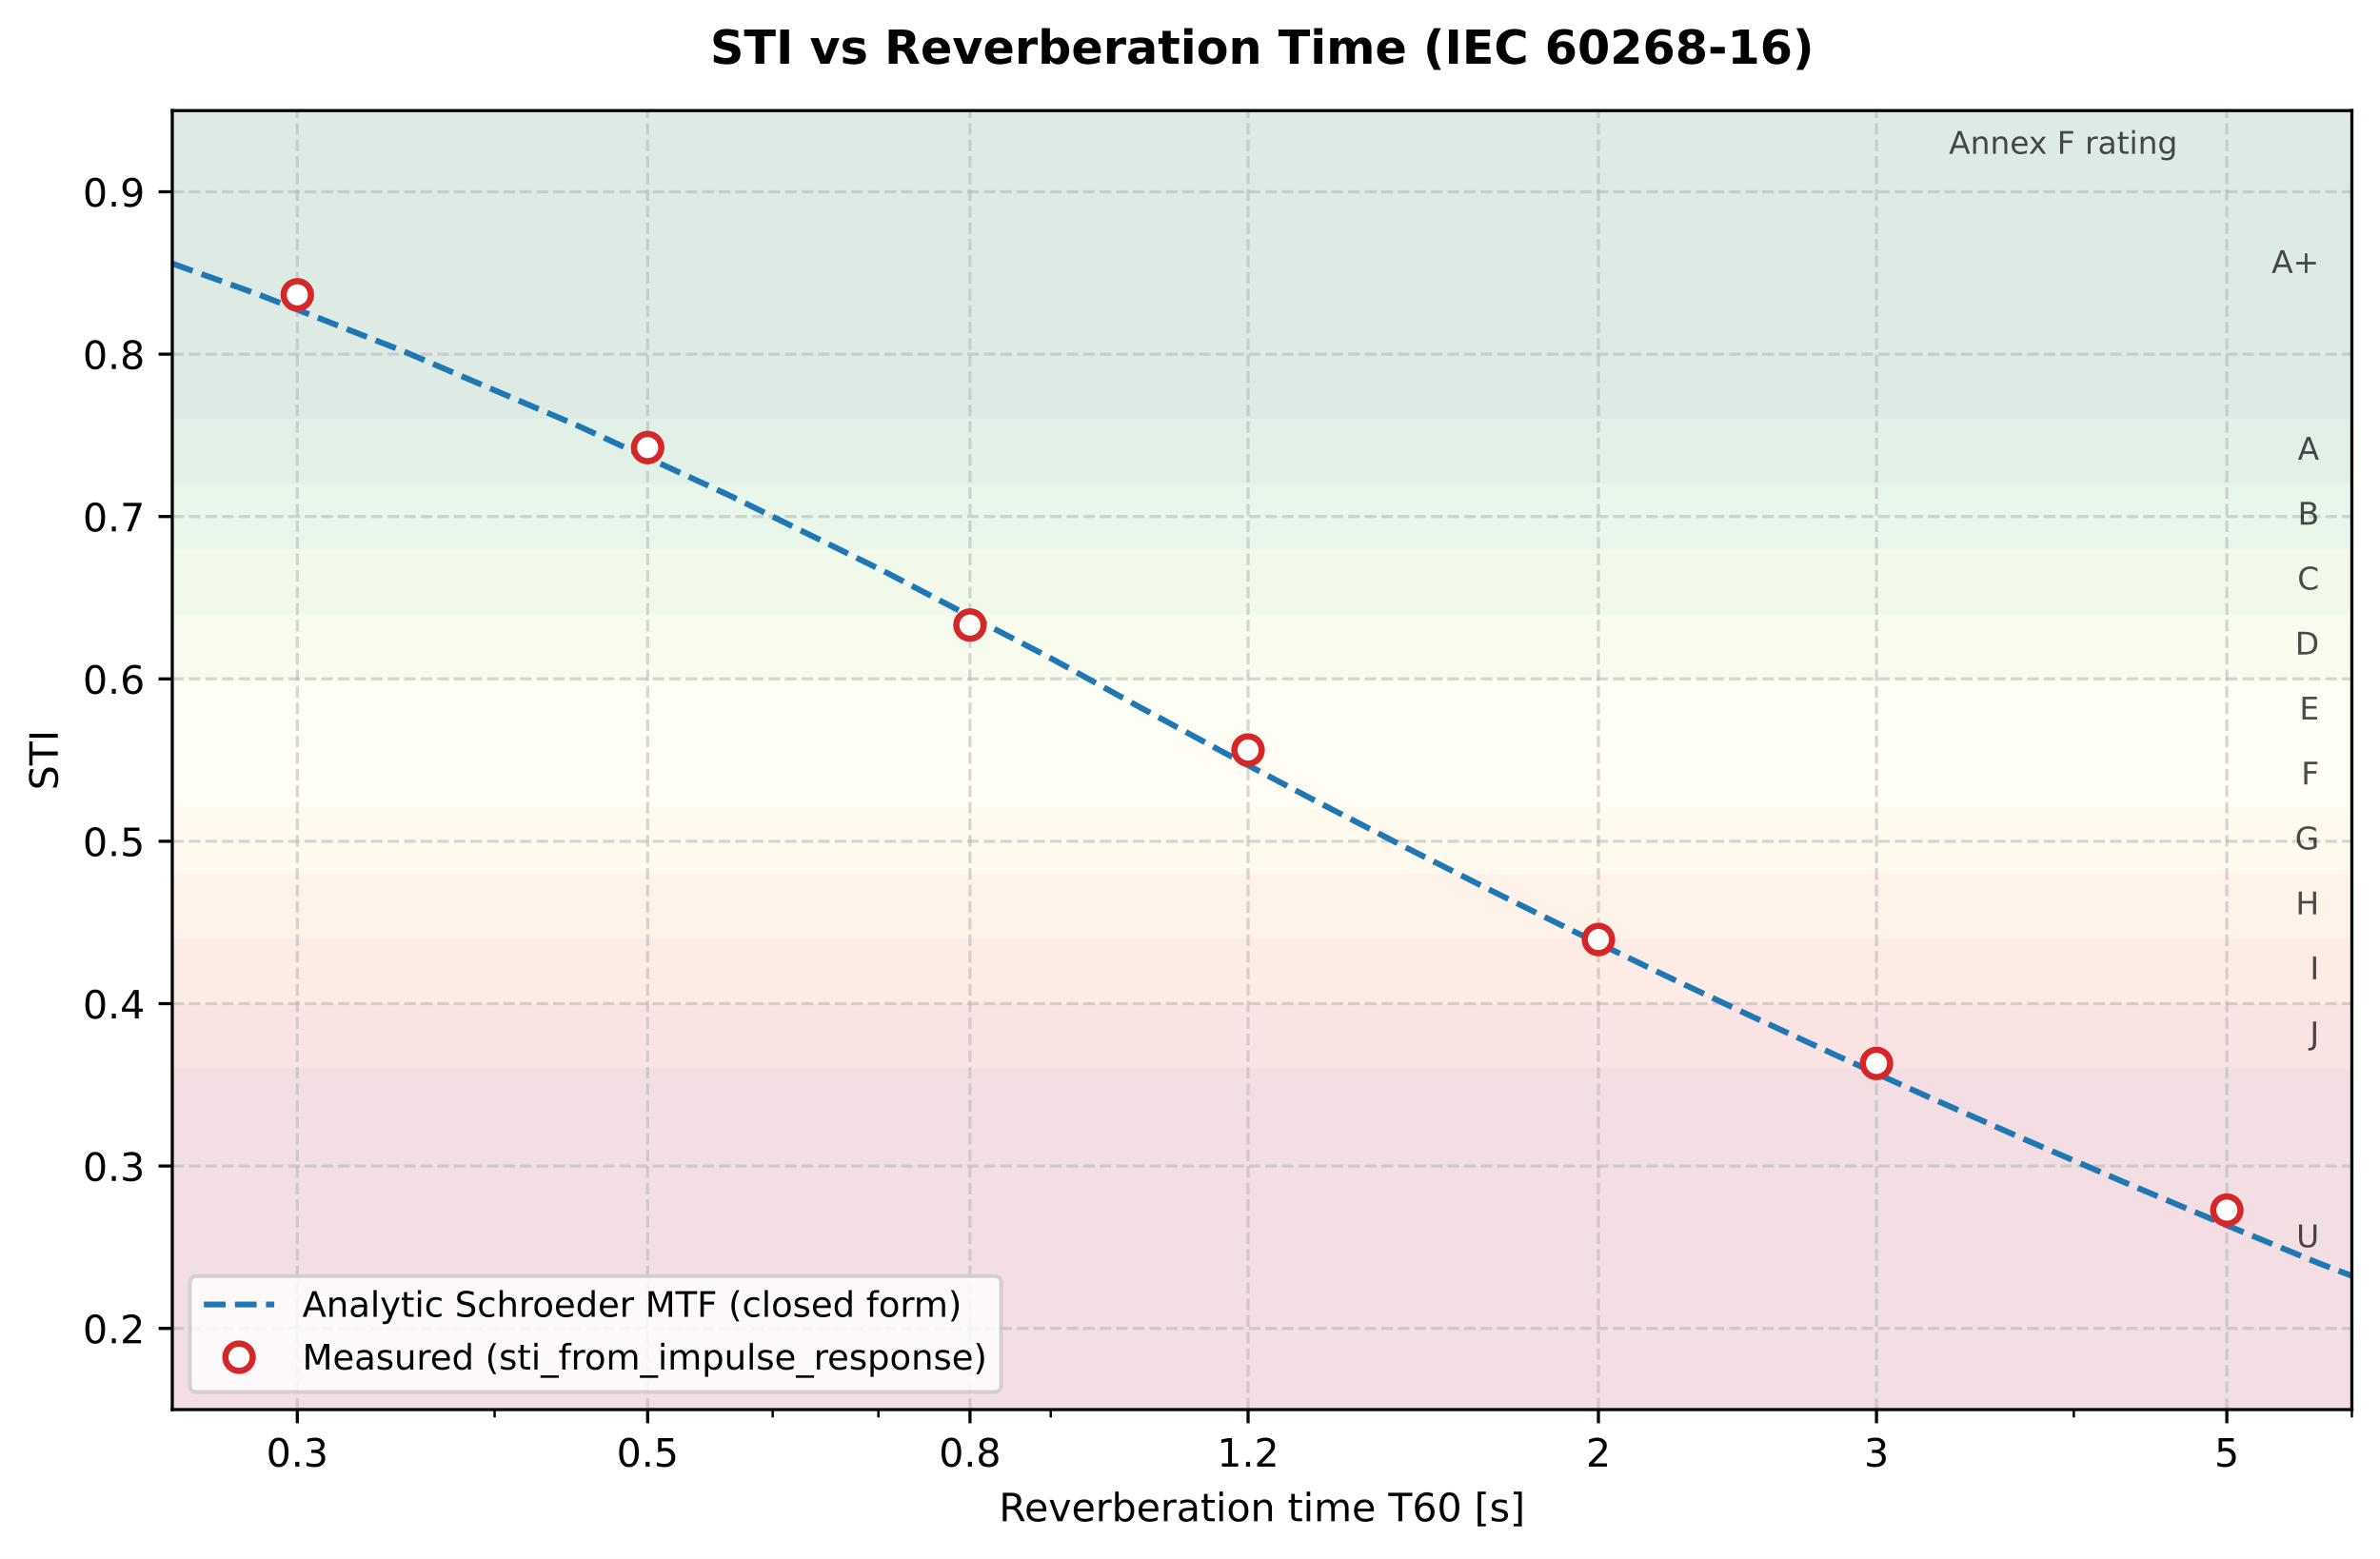
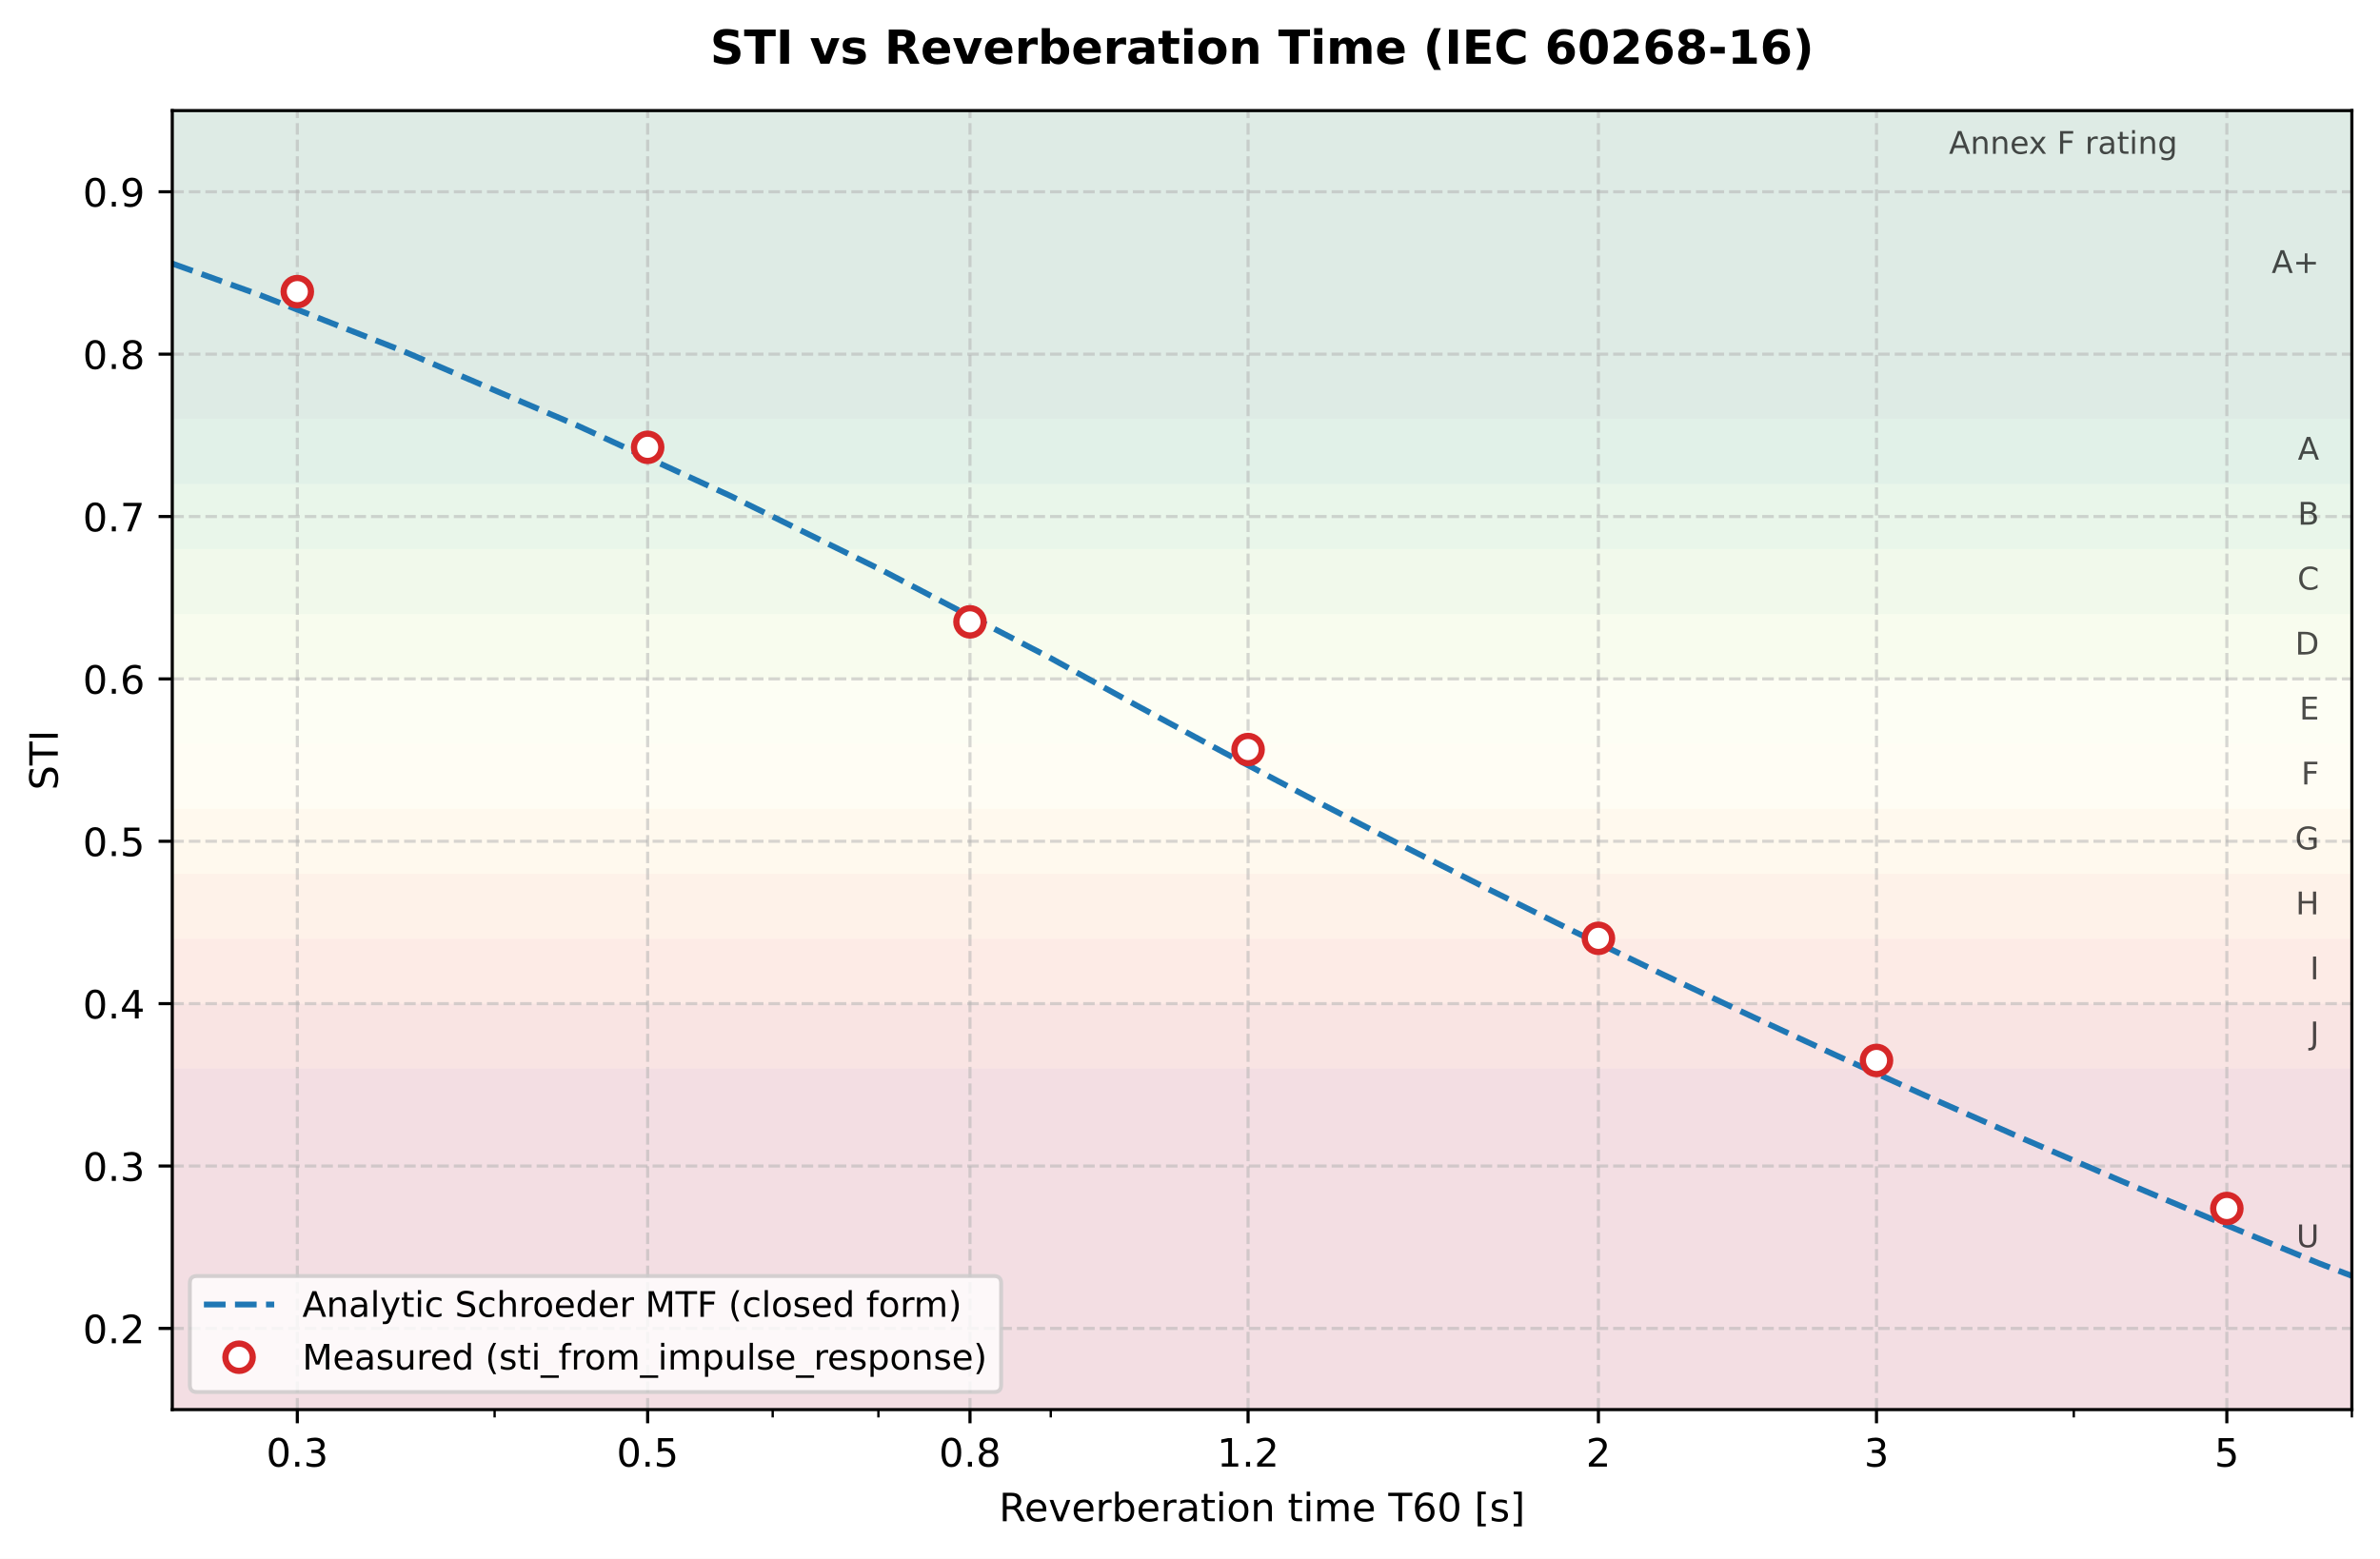
<svg xmlns="http://www.w3.org/2000/svg" xmlns:xlink="http://www.w3.org/1999/xlink" width="609.303pt" height="399.159pt" viewBox="0 0 609.303 399.159" version="1.1">
  <defs>
    <style type="text/css">*{stroke-linejoin: round; stroke-linecap: butt}</style>
  </defs>
  <g id="figure_1">
    <g id="patch_1">
      <path d="M -0 399.159  L 609.303 399.159  L 609.303 0  L -0 0  z " style="fill: #ffffff" />
    </g>
    <g id="axes_1">
      <g id="patch_2">
        <path d="M 44.103 360.958  L 602.103 360.958  L 602.103 28.318  L 44.103 28.318  z " style="fill: #ffffff" />
      </g>
      <g id="patch_3">
        <path d="M 44.103 360.958  L 602.103 360.958  L 602.103 273.64  L 44.103 273.64  z " clip-path="url(#p5d3ff2cb05)" style="fill: #a50026; opacity: 0.13" />
      </g>
      <g id="patch_4">
        <path d="M 44.103 273.64  L 602.103 273.64  L 602.103 257.008  L 44.103 257.008  z " clip-path="url(#p5d3ff2cb05)" style="fill: #d22b27; opacity: 0.13" />
      </g>
      <g id="patch_5">
        <path d="M 44.103 257.008  L 602.103 257.008  L 602.103 240.376  L 44.103 240.376  z " clip-path="url(#p5d3ff2cb05)" style="fill: #ee613e; opacity: 0.13" />
      </g>
      <g id="patch_6">
        <path d="M 44.103 240.376  L 602.103 240.376  L 602.103 223.744  L 44.103 223.744  z " clip-path="url(#p5d3ff2cb05)" style="fill: #fa9b58; opacity: 0.13" />
      </g>
      <g id="patch_7">
        <path d="M 44.103 223.744  L 602.103 223.744  L 602.103 207.112  L 44.103 207.112  z " clip-path="url(#p5d3ff2cb05)" style="fill: #fece7c; opacity: 0.13" />
      </g>
      <g id="patch_8">
        <path d="M 44.103 207.112  L 602.103 207.112  L 602.103 190.48  L 44.103 190.48  z " clip-path="url(#p5d3ff2cb05)" style="fill: #fff1a8; opacity: 0.13" />
      </g>
      <g id="patch_9">
        <path d="M 44.103 190.48  L 602.103 190.48  L 602.103 173.848  L 44.103 173.848  z " clip-path="url(#p5d3ff2cb05)" style="fill: #eef8a8; opacity: 0.13" />
      </g>
      <g id="patch_10">
        <path d="M 44.103 173.848  L 602.103 173.848  L 602.103 157.216  L 44.103 157.216  z " clip-path="url(#p5d3ff2cb05)" style="fill: #c7e77f; opacity: 0.13" />
      </g>
      <g id="patch_11">
        <path d="M 44.103 157.216  L 602.103 157.216  L 602.103 140.584  L 44.103 140.584  z " clip-path="url(#p5d3ff2cb05)" style="fill: #93d168; opacity: 0.13" />
      </g>
      <g id="patch_12">
        <path d="M 44.103 140.584  L 602.103 140.584  L 602.103 123.952  L 44.103 123.952  z " clip-path="url(#p5d3ff2cb05)" style="fill: #57b65f; opacity: 0.13" />
      </g>
      <g id="patch_13">
        <path d="M 44.103 123.952  L 602.103 123.952  L 602.103 107.32  L 44.103 107.32  z " clip-path="url(#p5d3ff2cb05)" style="fill: #17934e; opacity: 0.13" />
      </g>
      <g id="patch_14">
        <path d="M 44.103 107.32  L 602.103 107.32  L 602.103 28.318  L 44.103 28.318  z " clip-path="url(#p5d3ff2cb05)" style="fill: #006837; opacity: 0.13" />
      </g>
      <g id="matplotlib.axis_1">
        <g id="xtick_1">
          <g id="line2d_1">
            <path d="M 76.115 360.958  L 76.115 28.318  " clip-path="url(#p5d3ff2cb05)" style="fill: none; stroke-dasharray: 2.96,1.28; stroke-dashoffset: 0; stroke: #b0b0b0; stroke-opacity: 0.5; stroke-width: 0.8" />
          </g>
          <g id="line2d_2">
            <defs>
              <path id="m3d27035b55" d="M 0 0  L 0 3.5  " style="stroke: #000000; stroke-width: 0.8" />
            </defs>
            <g>
              <use xlink:href="#m3d27035b55" x="76.115" y="360.958" style="stroke: #000000; stroke-width: 0.8" />
            </g>
          </g>
          <g id="text_1">
            <text style="font-size: 10px; font-family: 'DejaVu Sans', 'Bitstream Vera Sans', 'Computer Modern Sans Serif', 'Lucida Grande', 'Verdana', 'Geneva', 'Lucid', 'Arial', 'Helvetica', 'Avant Garde', sans-serif; text-anchor: middle" x="76.115" y="375.556" transform="rotate(-0 76.11499 375.5558)">0.3</text>
          </g>
        </g>
        <g id="xtick_2">
          <g id="line2d_3">
            <path d="M 165.805 360.958  L 165.805 28.318  " clip-path="url(#p5d3ff2cb05)" style="fill: none; stroke-dasharray: 2.96,1.28; stroke-dashoffset: 0; stroke: #b0b0b0; stroke-opacity: 0.5; stroke-width: 0.8" />
          </g>
          <g id="line2d_4">
            <g>
              <use xlink:href="#m3d27035b55" x="165.805" y="360.958" style="stroke: #000000; stroke-width: 0.8" />
            </g>
          </g>
          <g id="text_2">
            <text style="font-size: 10px; font-family: 'DejaVu Sans', 'Bitstream Vera Sans', 'Computer Modern Sans Serif', 'Lucida Grande', 'Verdana', 'Geneva', 'Lucid', 'Arial', 'Helvetica', 'Avant Garde', sans-serif; text-anchor: middle" x="165.805" y="375.556" transform="rotate(-0 165.8053 375.5558)">0.5</text>
          </g>
        </g>
        <g id="xtick_3">
          <g id="line2d_5">
            <path d="M 248.328 360.958  L 248.328 28.318  " clip-path="url(#p5d3ff2cb05)" style="fill: none; stroke-dasharray: 2.96,1.28; stroke-dashoffset: 0; stroke: #b0b0b0; stroke-opacity: 0.5; stroke-width: 0.8" />
          </g>
          <g id="line2d_6">
            <g>
              <use xlink:href="#m3d27035b55" x="248.328" y="360.958" style="stroke: #000000; stroke-width: 0.8" />
            </g>
          </g>
          <g id="text_3">
            <text style="font-size: 10px; font-family: 'DejaVu Sans', 'Bitstream Vera Sans', 'Computer Modern Sans Serif', 'Lucida Grande', 'Verdana', 'Geneva', 'Lucid', 'Arial', 'Helvetica', 'Avant Garde', sans-serif; text-anchor: middle" x="248.328" y="375.556" transform="rotate(-0 248.3282 375.5558)">0.8</text>
          </g>
        </g>
        <g id="xtick_4">
          <g id="line2d_7">
            <path d="M 319.519 360.958  L 319.519 28.318  " clip-path="url(#p5d3ff2cb05)" style="fill: none; stroke-dasharray: 2.96,1.28; stroke-dashoffset: 0; stroke: #b0b0b0; stroke-opacity: 0.5; stroke-width: 0.8" />
          </g>
          <g id="line2d_8">
            <g>
              <use xlink:href="#m3d27035b55" x="319.519" y="360.958" style="stroke: #000000; stroke-width: 0.8" />
            </g>
          </g>
          <g id="text_4">
            <text style="font-size: 10px; font-family: 'DejaVu Sans', 'Bitstream Vera Sans', 'Computer Modern Sans Serif', 'Lucida Grande', 'Verdana', 'Geneva', 'Lucid', 'Arial', 'Helvetica', 'Avant Garde', sans-serif; text-anchor: middle" x="319.519" y="375.556" transform="rotate(-0 319.5194 375.5558)">1.2</text>
          </g>
        </g>
        <g id="xtick_5">
          <g id="line2d_9">
            <path d="M 409.21 360.958  L 409.21 28.318  " clip-path="url(#p5d3ff2cb05)" style="fill: none; stroke-dasharray: 2.96,1.28; stroke-dashoffset: 0; stroke: #b0b0b0; stroke-opacity: 0.5; stroke-width: 0.8" />
          </g>
          <g id="line2d_10">
            <g>
              <use xlink:href="#m3d27035b55" x="409.21" y="360.958" style="stroke: #000000; stroke-width: 0.8" />
            </g>
          </g>
          <g id="text_5">
            <text style="font-size: 10px; font-family: 'DejaVu Sans', 'Bitstream Vera Sans', 'Computer Modern Sans Serif', 'Lucida Grande', 'Verdana', 'Geneva', 'Lucid', 'Arial', 'Helvetica', 'Avant Garde', sans-serif; text-anchor: middle" x="409.21" y="375.556" transform="rotate(-0 409.2097 375.5558)">2</text>
          </g>
        </g>
        <g id="xtick_6">
          <g id="line2d_11">
            <path d="M 480.401 360.958  L 480.401 28.318  " clip-path="url(#p5d3ff2cb05)" style="fill: none; stroke-dasharray: 2.96,1.28; stroke-dashoffset: 0; stroke: #b0b0b0; stroke-opacity: 0.5; stroke-width: 0.8" />
          </g>
          <g id="line2d_12">
            <g>
              <use xlink:href="#m3d27035b55" x="480.401" y="360.958" style="stroke: #000000; stroke-width: 0.8" />
            </g>
          </g>
          <g id="text_6">
            <text style="font-size: 10px; font-family: 'DejaVu Sans', 'Bitstream Vera Sans', 'Computer Modern Sans Serif', 'Lucida Grande', 'Verdana', 'Geneva', 'Lucid', 'Arial', 'Helvetica', 'Avant Garde', sans-serif; text-anchor: middle" x="480.401" y="375.556" transform="rotate(-0 480.4009 375.5558)">3</text>
          </g>
        </g>
        <g id="xtick_7">
          <g id="line2d_13">
            <path d="M 570.091 360.958  L 570.091 28.318  " clip-path="url(#p5d3ff2cb05)" style="fill: none; stroke-dasharray: 2.96,1.28; stroke-dashoffset: 0; stroke: #b0b0b0; stroke-opacity: 0.5; stroke-width: 0.8" />
          </g>
          <g id="line2d_14">
            <g>
              <use xlink:href="#m3d27035b55" x="570.091" y="360.958" style="stroke: #000000; stroke-width: 0.8" />
            </g>
          </g>
          <g id="text_7">
            <text style="font-size: 10px; font-family: 'DejaVu Sans', 'Bitstream Vera Sans', 'Computer Modern Sans Serif', 'Lucida Grande', 'Verdana', 'Geneva', 'Lucid', 'Arial', 'Helvetica', 'Avant Garde', sans-serif; text-anchor: middle" x="570.091" y="375.556" transform="rotate(-0 570.0913 375.5558)">5</text>
          </g>
        </g>
        <g id="xtick_8">
          <g id="line2d_15">
            <defs>
              <path id="md1b22fa4b4" d="M 0 0  L 0 2  " style="stroke: #000000; stroke-width: 0.6" />
            </defs>
            <g>
              <use xlink:href="#md1b22fa4b4" x="126.626" y="360.958" style="stroke: #000000; stroke-width: 0.6" />
            </g>
          </g>
        </g>
        <g id="xtick_9">
          <g id="line2d_16">
            <g>
              <use xlink:href="#md1b22fa4b4" x="197.817" y="360.958" style="stroke: #000000; stroke-width: 0.6" />
            </g>
          </g>
        </g>
        <g id="xtick_10">
          <g id="line2d_17">
            <g>
              <use xlink:href="#md1b22fa4b4" x="224.883" y="360.958" style="stroke: #000000; stroke-width: 0.6" />
            </g>
          </g>
        </g>
        <g id="xtick_11">
          <g id="line2d_18">
            <g>
              <use xlink:href="#md1b22fa4b4" x="269.008" y="360.958" style="stroke: #000000; stroke-width: 0.6" />
            </g>
          </g>
        </g>
        <g id="xtick_12">
          <g id="line2d_19">
            <g>
              <use xlink:href="#md1b22fa4b4" x="530.912" y="360.958" style="stroke: #000000; stroke-width: 0.6" />
            </g>
          </g>
        </g>
        <g id="xtick_13">
          <g id="line2d_20">
            <g>
              <use xlink:href="#md1b22fa4b4" x="602.103" y="360.958" style="stroke: #000000; stroke-width: 0.6" />
            </g>
          </g>
        </g>
        <g id="text_8">
          <text style="font-size: 10px; font-family: 'DejaVu Sans', 'Bitstream Vera Sans', 'Computer Modern Sans Serif', 'Lucida Grande', 'Verdana', 'Geneva', 'Lucid', 'Arial', 'Helvetica', 'Avant Garde', sans-serif; text-anchor: middle" x="323.103" y="389.557" transform="rotate(-0 323.1031 389.5566)">Reverberation time T60 [s]</text>
        </g>
      </g>
      <g id="matplotlib.axis_2">
        <g id="ytick_1">
          <g id="line2d_21">
            <path d="M 44.103 340.168  L 602.103 340.168  " clip-path="url(#p5d3ff2cb05)" style="fill: none; stroke-dasharray: 2.96,1.28; stroke-dashoffset: 0; stroke: #b0b0b0; stroke-opacity: 0.5; stroke-width: 0.8" />
          </g>
          <g id="line2d_22">
            <defs>
              <path id="mef640d9f3a" d="M 0 0  L -3.5 0  " style="stroke: #000000; stroke-width: 0.8" />
            </defs>
            <g>
              <use xlink:href="#mef640d9f3a" x="44.103" y="340.168" style="stroke: #000000; stroke-width: 0.8" />
            </g>
          </g>
          <g id="text_9">
            <text style="font-size: 10px; font-family: 'DejaVu Sans', 'Bitstream Vera Sans', 'Computer Modern Sans Serif', 'Lucida Grande', 'Verdana', 'Geneva', 'Lucid', 'Arial', 'Helvetica', 'Avant Garde', sans-serif; text-anchor: end" x="37.103" y="343.967" transform="rotate(-0 37.10312 343.967)">0.2</text>
          </g>
        </g>
        <g id="ytick_2">
          <g id="line2d_23">
            <path d="M 44.103 298.588  L 602.103 298.588  " clip-path="url(#p5d3ff2cb05)" style="fill: none; stroke-dasharray: 2.96,1.28; stroke-dashoffset: 0; stroke: #b0b0b0; stroke-opacity: 0.5; stroke-width: 0.8" />
          </g>
          <g id="line2d_24">
            <g>
              <use xlink:href="#mef640d9f3a" x="44.103" y="298.588" style="stroke: #000000; stroke-width: 0.8" />
            </g>
          </g>
          <g id="text_10">
            <text style="font-size: 10px; font-family: 'DejaVu Sans', 'Bitstream Vera Sans', 'Computer Modern Sans Serif', 'Lucida Grande', 'Verdana', 'Geneva', 'Lucid', 'Arial', 'Helvetica', 'Avant Garde', sans-serif; text-anchor: end" x="37.103" y="302.387" transform="rotate(-0 37.10312 302.387)">0.3</text>
          </g>
        </g>
        <g id="ytick_3">
          <g id="line2d_25">
            <path d="M 44.103 257.008  L 602.103 257.008  " clip-path="url(#p5d3ff2cb05)" style="fill: none; stroke-dasharray: 2.96,1.28; stroke-dashoffset: 0; stroke: #b0b0b0; stroke-opacity: 0.5; stroke-width: 0.8" />
          </g>
          <g id="line2d_26">
            <g>
              <use xlink:href="#mef640d9f3a" x="44.103" y="257.008" style="stroke: #000000; stroke-width: 0.8" />
            </g>
          </g>
          <g id="text_11">
            <text style="font-size: 10px; font-family: 'DejaVu Sans', 'Bitstream Vera Sans', 'Computer Modern Sans Serif', 'Lucida Grande', 'Verdana', 'Geneva', 'Lucid', 'Arial', 'Helvetica', 'Avant Garde', sans-serif; text-anchor: end" x="37.103" y="260.807" transform="rotate(-0 37.10312 260.807)">0.4</text>
          </g>
        </g>
        <g id="ytick_4">
          <g id="line2d_27">
            <path d="M 44.103 215.428  L 602.103 215.428  " clip-path="url(#p5d3ff2cb05)" style="fill: none; stroke-dasharray: 2.96,1.28; stroke-dashoffset: 0; stroke: #b0b0b0; stroke-opacity: 0.5; stroke-width: 0.8" />
          </g>
          <g id="line2d_28">
            <g>
              <use xlink:href="#mef640d9f3a" x="44.103" y="215.428" style="stroke: #000000; stroke-width: 0.8" />
            </g>
          </g>
          <g id="text_12">
            <text style="font-size: 10px; font-family: 'DejaVu Sans', 'Bitstream Vera Sans', 'Computer Modern Sans Serif', 'Lucida Grande', 'Verdana', 'Geneva', 'Lucid', 'Arial', 'Helvetica', 'Avant Garde', sans-serif; text-anchor: end" x="37.103" y="219.227" transform="rotate(-0 37.10312 219.227)">0.5</text>
          </g>
        </g>
        <g id="ytick_5">
          <g id="line2d_29">
            <path d="M 44.103 173.848  L 602.103 173.848  " clip-path="url(#p5d3ff2cb05)" style="fill: none; stroke-dasharray: 2.96,1.28; stroke-dashoffset: 0; stroke: #b0b0b0; stroke-opacity: 0.5; stroke-width: 0.8" />
          </g>
          <g id="line2d_30">
            <g>
              <use xlink:href="#mef640d9f3a" x="44.103" y="173.848" style="stroke: #000000; stroke-width: 0.8" />
            </g>
          </g>
          <g id="text_13">
            <text style="font-size: 10px; font-family: 'DejaVu Sans', 'Bitstream Vera Sans', 'Computer Modern Sans Serif', 'Lucida Grande', 'Verdana', 'Geneva', 'Lucid', 'Arial', 'Helvetica', 'Avant Garde', sans-serif; text-anchor: end" x="37.103" y="177.647" transform="rotate(-0 37.10312 177.647)">0.6</text>
          </g>
        </g>
        <g id="ytick_6">
          <g id="line2d_31">
            <path d="M 44.103 132.268  L 602.103 132.268  " clip-path="url(#p5d3ff2cb05)" style="fill: none; stroke-dasharray: 2.96,1.28; stroke-dashoffset: 0; stroke: #b0b0b0; stroke-opacity: 0.5; stroke-width: 0.8" />
          </g>
          <g id="line2d_32">
            <g>
              <use xlink:href="#mef640d9f3a" x="44.103" y="132.268" style="stroke: #000000; stroke-width: 0.8" />
            </g>
          </g>
          <g id="text_14">
            <text style="font-size: 10px; font-family: 'DejaVu Sans', 'Bitstream Vera Sans', 'Computer Modern Sans Serif', 'Lucida Grande', 'Verdana', 'Geneva', 'Lucid', 'Arial', 'Helvetica', 'Avant Garde', sans-serif; text-anchor: end" x="37.103" y="136.067" transform="rotate(-0 37.10312 136.067)">0.7</text>
          </g>
        </g>
        <g id="ytick_7">
          <g id="line2d_33">
            <path d="M 44.103 90.688  L 602.103 90.688  " clip-path="url(#p5d3ff2cb05)" style="fill: none; stroke-dasharray: 2.96,1.28; stroke-dashoffset: 0; stroke: #b0b0b0; stroke-opacity: 0.5; stroke-width: 0.8" />
          </g>
          <g id="line2d_34">
            <g>
              <use xlink:href="#mef640d9f3a" x="44.103" y="90.688" style="stroke: #000000; stroke-width: 0.8" />
            </g>
          </g>
          <g id="text_15">
            <text style="font-size: 10px; font-family: 'DejaVu Sans', 'Bitstream Vera Sans', 'Computer Modern Sans Serif', 'Lucida Grande', 'Verdana', 'Geneva', 'Lucid', 'Arial', 'Helvetica', 'Avant Garde', sans-serif; text-anchor: end" x="37.103" y="94.487" transform="rotate(-0 37.10312 94.48695)">0.8</text>
          </g>
        </g>
        <g id="ytick_8">
          <g id="line2d_35">
            <path d="M 44.103 49.108  L 602.103 49.108  " clip-path="url(#p5d3ff2cb05)" style="fill: none; stroke-dasharray: 2.96,1.28; stroke-dashoffset: 0; stroke: #b0b0b0; stroke-opacity: 0.5; stroke-width: 0.8" />
          </g>
          <g id="line2d_36">
            <g>
              <use xlink:href="#mef640d9f3a" x="44.103" y="49.108" style="stroke: #000000; stroke-width: 0.8" />
            </g>
          </g>
          <g id="text_16">
            <text style="font-size: 10px; font-family: 'DejaVu Sans', 'Bitstream Vera Sans', 'Computer Modern Sans Serif', 'Lucida Grande', 'Verdana', 'Geneva', 'Lucid', 'Arial', 'Helvetica', 'Avant Garde', sans-serif; text-anchor: end" x="37.103" y="52.907" transform="rotate(-0 37.10312 52.90695)">0.9</text>
          </g>
        </g>
        <g id="text_17">
          <text style="font-size: 10px; font-family: 'DejaVu Sans', 'Bitstream Vera Sans', 'Computer Modern Sans Serif', 'Lucida Grande', 'Verdana', 'Geneva', 'Lucid', 'Arial', 'Helvetica', 'Avant Garde', sans-serif; text-anchor: middle" x="14.798" y="194.638" transform="rotate(-90 14.79766 194.6381)">STI</text>
        </g>
      </g>
      <g id="line2d_37">
        <path d="M 44.103 67.488  L 66.535 75.539  L 94.575 86.528  L 102.988 89.816  L 128.224 100.626  L 147.852 108.987  L 173.088 120.585  L 187.108 127.033  L 212.344 139.431  L 226.364 146.319  L 248.797 158.038  L 268.425 168.225  L 290.857 180.575  L 313.289 192.676  L 335.721 204.525  L 358.153 216.12  L 380.586 227.463  L 403.018 238.553  L 425.45 249.395  L 447.882 259.992  L 470.314 270.351  L 492.746 280.48  L 517.983 291.612  L 543.219 302.481  L 568.455 313.104  L 593.691 323.5  L 602.103 326.714  L 602.103 326.714  " clip-path="url(#p5d3ff2cb05)" style="fill: none; stroke-dasharray: 5.55,2.4; stroke-dashoffset: 0; stroke: #1f77b4; stroke-width: 1.5" />
      </g>
      <g id="line2d_38">
        <defs>
          <path id="m0124a2d90b" d="M 0 3.5  C 0.928 3.5 1.819 3.131 2.475 2.475  C 3.131 1.819 3.5 0.928 3.5 0  C 3.5 -0.928 3.131 -1.819 2.475 -2.475  C 1.819 -3.131 0.928 -3.5 0 -3.5  C -0.928 -3.5 -1.819 -3.131 -2.475 -2.475  C -3.131 -1.819 -3.5 -0.928 -3.5 0  C -3.5 0.928 -3.131 1.819 -2.475 2.475  C -1.819 3.131 -0.928 3.5 0 3.5  z " style="stroke: #d62728; stroke-width: 1.6" />
        </defs>
        <g clip-path="url(#p5d3ff2cb05)">
-           <use xlink:href="#m0124a2d90b" x="76.115" y="75.491" style="fill: #ffffff; stroke: #d62728; stroke-width: 1.6" />
-           <use xlink:href="#m0124a2d90b" x="165.805" y="114.611" style="fill: #ffffff; stroke: #d62728; stroke-width: 1.6" />
-           <use xlink:href="#m0124a2d90b" x="248.328" y="160.064" style="fill: #ffffff; stroke: #d62728; stroke-width: 1.6" />
-           <use xlink:href="#m0124a2d90b" x="319.519" y="192.052" style="fill: #ffffff; stroke: #d62728; stroke-width: 1.6" />
-           <use xlink:href="#m0124a2d90b" x="409.21" y="240.585" style="fill: #ffffff; stroke: #d62728; stroke-width: 1.6" />
-           <use xlink:href="#m0124a2d90b" x="480.401" y="272.314" style="fill: #ffffff; stroke: #d62728; stroke-width: 1.6" />
-           <use xlink:href="#m0124a2d90b" x="570.091" y="309.876" style="fill: #ffffff; stroke: #d62728; stroke-width: 1.6" />
+           <use xlink:href="#m0124a2d90b" x="76.115" y="74.677" style="fill: #ffffff; stroke: #d62728; stroke-width: 1.6" />
+           <use xlink:href="#m0124a2d90b" x="165.805" y="114.544" style="fill: #ffffff; stroke: #d62728; stroke-width: 1.6" />
+           <use xlink:href="#m0124a2d90b" x="248.328" y="159.239" style="fill: #ffffff; stroke: #d62728; stroke-width: 1.6" />
+           <use xlink:href="#m0124a2d90b" x="319.519" y="191.94" style="fill: #ffffff; stroke: #d62728; stroke-width: 1.6" />
+           <use xlink:href="#m0124a2d90b" x="409.21" y="240.277" style="fill: #ffffff; stroke: #d62728; stroke-width: 1.6" />
+           <use xlink:href="#m0124a2d90b" x="480.401" y="271.548" style="fill: #ffffff; stroke: #d62728; stroke-width: 1.6" />
+           <use xlink:href="#m0124a2d90b" x="570.091" y="309.463" style="fill: #ffffff; stroke: #d62728; stroke-width: 1.6" />
        </g>
      </g>
      <g id="patch_15">
        <path d="M 44.103 360.958  L 44.103 28.318  " style="fill: none; stroke: #000000; stroke-width: 0.8; stroke-linejoin: miter; stroke-linecap: square" />
      </g>
      <g id="patch_16">
        <path d="M 602.103 360.958  L 602.103 28.318  " style="fill: none; stroke: #000000; stroke-width: 0.8; stroke-linejoin: miter; stroke-linecap: square" />
      </g>
      <g id="patch_17">
        <path d="M 44.103 360.958  L 602.103 360.958  " style="fill: none; stroke: #000000; stroke-width: 0.8; stroke-linejoin: miter; stroke-linecap: square" />
      </g>
      <g id="patch_18">
        <path d="M 44.103 28.318  L 602.103 28.318  " style="fill: none; stroke: #000000; stroke-width: 0.8; stroke-linejoin: miter; stroke-linecap: square" />
      </g>
      <g id="text_18">
        <text style="font-size: 8px; font-family: 'DejaVu Sans', 'Bitstream Vera Sans', 'Computer Modern Sans Serif', 'Lucida Grande', 'Verdana', 'Geneva', 'Lucid', 'Arial', 'Helvetica', 'Avant Garde', sans-serif; text-anchor: end; opacity: 0.7" x="593.733" y="319.377" transform="rotate(-0 593.7331 319.3773)">U</text>
      </g>
      <g id="text_19">
        <text style="font-size: 8px; font-family: 'DejaVu Sans', 'Bitstream Vera Sans', 'Computer Modern Sans Serif', 'Lucida Grande', 'Verdana', 'Geneva', 'Lucid', 'Arial', 'Helvetica', 'Avant Garde', sans-serif; text-anchor: end; opacity: 0.7" x="593.733" y="267.402" transform="rotate(-0 593.7331 267.4022)">J</text>
      </g>
      <g id="text_20">
        <text style="font-size: 8px; font-family: 'DejaVu Sans', 'Bitstream Vera Sans', 'Computer Modern Sans Serif', 'Lucida Grande', 'Verdana', 'Geneva', 'Lucid', 'Arial', 'Helvetica', 'Avant Garde', sans-serif; text-anchor: end; opacity: 0.7" x="593.733" y="250.77" transform="rotate(-0 593.7331 250.7703)">I</text>
      </g>
      <g id="text_21">
        <text style="font-size: 8px; font-family: 'DejaVu Sans', 'Bitstream Vera Sans', 'Computer Modern Sans Serif', 'Lucida Grande', 'Verdana', 'Geneva', 'Lucid', 'Arial', 'Helvetica', 'Avant Garde', sans-serif; text-anchor: end; opacity: 0.7" x="593.733" y="234.138" transform="rotate(-0 593.7331 234.1382)">H</text>
      </g>
      <g id="text_22">
        <text style="font-size: 8px; font-family: 'DejaVu Sans', 'Bitstream Vera Sans', 'Computer Modern Sans Serif', 'Lucida Grande', 'Verdana', 'Geneva', 'Lucid', 'Arial', 'Helvetica', 'Avant Garde', sans-serif; text-anchor: end; opacity: 0.7" x="593.733" y="217.506" transform="rotate(-0 593.7331 217.5062)">G</text>
      </g>
      <g id="text_23">
        <text style="font-size: 8px; font-family: 'DejaVu Sans', 'Bitstream Vera Sans', 'Computer Modern Sans Serif', 'Lucida Grande', 'Verdana', 'Geneva', 'Lucid', 'Arial', 'Helvetica', 'Avant Garde', sans-serif; text-anchor: end; opacity: 0.7" x="593.733" y="200.874" transform="rotate(-0 593.7331 200.8742)">F</text>
      </g>
      <g id="text_24">
        <text style="font-size: 8px; font-family: 'DejaVu Sans', 'Bitstream Vera Sans', 'Computer Modern Sans Serif', 'Lucida Grande', 'Verdana', 'Geneva', 'Lucid', 'Arial', 'Helvetica', 'Avant Garde', sans-serif; text-anchor: end; opacity: 0.7" x="593.733" y="184.242" transform="rotate(-0 593.7331 184.2423)">E</text>
      </g>
      <g id="text_25">
        <text style="font-size: 8px; font-family: 'DejaVu Sans', 'Bitstream Vera Sans', 'Computer Modern Sans Serif', 'Lucida Grande', 'Verdana', 'Geneva', 'Lucid', 'Arial', 'Helvetica', 'Avant Garde', sans-serif; text-anchor: end; opacity: 0.7" x="593.733" y="167.61" transform="rotate(-0 593.7331 167.6103)">D</text>
      </g>
      <g id="text_26">
        <text style="font-size: 8px; font-family: 'DejaVu Sans', 'Bitstream Vera Sans', 'Computer Modern Sans Serif', 'Lucida Grande', 'Verdana', 'Geneva', 'Lucid', 'Arial', 'Helvetica', 'Avant Garde', sans-serif; text-anchor: end; opacity: 0.7" x="593.733" y="150.978" transform="rotate(-0 593.7331 150.9783)">C</text>
      </g>
      <g id="text_27">
        <text style="font-size: 8px; font-family: 'DejaVu Sans', 'Bitstream Vera Sans', 'Computer Modern Sans Serif', 'Lucida Grande', 'Verdana', 'Geneva', 'Lucid', 'Arial', 'Helvetica', 'Avant Garde', sans-serif; text-anchor: end; opacity: 0.7" x="593.733" y="134.346" transform="rotate(-0 593.7331 134.3462)">B</text>
      </g>
      <g id="text_28">
        <text style="font-size: 8px; font-family: 'DejaVu Sans', 'Bitstream Vera Sans', 'Computer Modern Sans Serif', 'Lucida Grande', 'Verdana', 'Geneva', 'Lucid', 'Arial', 'Helvetica', 'Avant Garde', sans-serif; text-anchor: end; opacity: 0.7" x="593.733" y="117.714" transform="rotate(-0 593.7331 117.7143)">A</text>
      </g>
      <g id="text_29">
        <text style="font-size: 8px; font-family: 'DejaVu Sans', 'Bitstream Vera Sans', 'Computer Modern Sans Serif', 'Lucida Grande', 'Verdana', 'Geneva', 'Lucid', 'Arial', 'Helvetica', 'Avant Garde', sans-serif; text-anchor: end; opacity: 0.7" x="593.733" y="69.897" transform="rotate(-0 593.7331 69.89725)">A+</text>
      </g>
      <g id="text_30">
        <text style="font-size: 8px; font-family: 'DejaVu Sans', 'Bitstream Vera Sans', 'Computer Modern Sans Serif', 'Lucida Grande', 'Verdana', 'Geneva', 'Lucid', 'Arial', 'Helvetica', 'Avant Garde', sans-serif; text-anchor: end; opacity: 0.7" x="557.463" y="39.386" transform="rotate(-0 557.4631 39.38647)">Annex F rating</text>
      </g>
      <g id="text_31">
        <text style="font-weight: 700; font-size: 12px; font-family: 'DejaVu Sans', 'Bitstream Vera Sans', 'Computer Modern Sans Serif', 'Lucida Grande', 'Verdana', 'Geneva', 'Lucid', 'Arial', 'Helvetica', 'Avant Garde', sans-serif; text-anchor: middle" x="323.103" y="16.318" transform="rotate(-0 323.1031 16.31812)">STI vs Reverberation Time (IEC 60268-16)</text>
      </g>
      <g id="legend_1">
        <g id="patch_19">
          <path d="M 50.403 356.458  L 254.499 356.458  Q 256.299 356.458 256.299 354.658  L 256.299 328.557  Q 256.299 326.757 254.499 326.757  L 50.403 326.757  Q 48.603 326.757 48.603 328.557  L 48.603 354.658  Q 48.603 356.458 50.403 356.458  z " style="fill: #ffffff; opacity: 0.8; stroke: #cccccc; stroke-linejoin: miter" />
        </g>
        <g id="line2d_39">
          <path d="M 52.203 334.045  L 61.203 334.045  L 70.203 334.045  " style="fill: none; stroke-dasharray: 5.55,2.4; stroke-dashoffset: 0; stroke: #1f77b4; stroke-width: 1.5" />
        </g>
        <g id="text_32">
          <text style="font-size: 9px; font-family: 'DejaVu Sans', 'Bitstream Vera Sans', 'Computer Modern Sans Serif', 'Lucida Grande', 'Verdana', 'Geneva', 'Lucid', 'Arial', 'Helvetica', 'Avant Garde', sans-serif; text-anchor: start" x="77.403" y="337.195" transform="rotate(-0 77.40313 337.1953)">Analytic Schroeder MTF (closed form)</text>
        </g>
        <g id="line2d_40">
          <g>
            <use xlink:href="#m0124a2d90b" x="61.203" y="347.546" style="fill: #ffffff; stroke: #d62728; stroke-width: 1.6" />
          </g>
        </g>
        <g id="text_33">
          <text style="font-size: 9px; font-family: 'DejaVu Sans', 'Bitstream Vera Sans', 'Computer Modern Sans Serif', 'Lucida Grande', 'Verdana', 'Geneva', 'Lucid', 'Arial', 'Helvetica', 'Avant Garde', sans-serif; text-anchor: start" x="77.403" y="350.696" transform="rotate(-0 77.40313 350.696)">Measured (sti_from_impulse_response)</text>
        </g>
      </g>
    </g>
  </g>
  <defs>
    <clipPath id="p5d3ff2cb05">
      <rect x="44.103" y="28.318" width="558" height="332.64" />
    </clipPath>
  </defs>
</svg>
